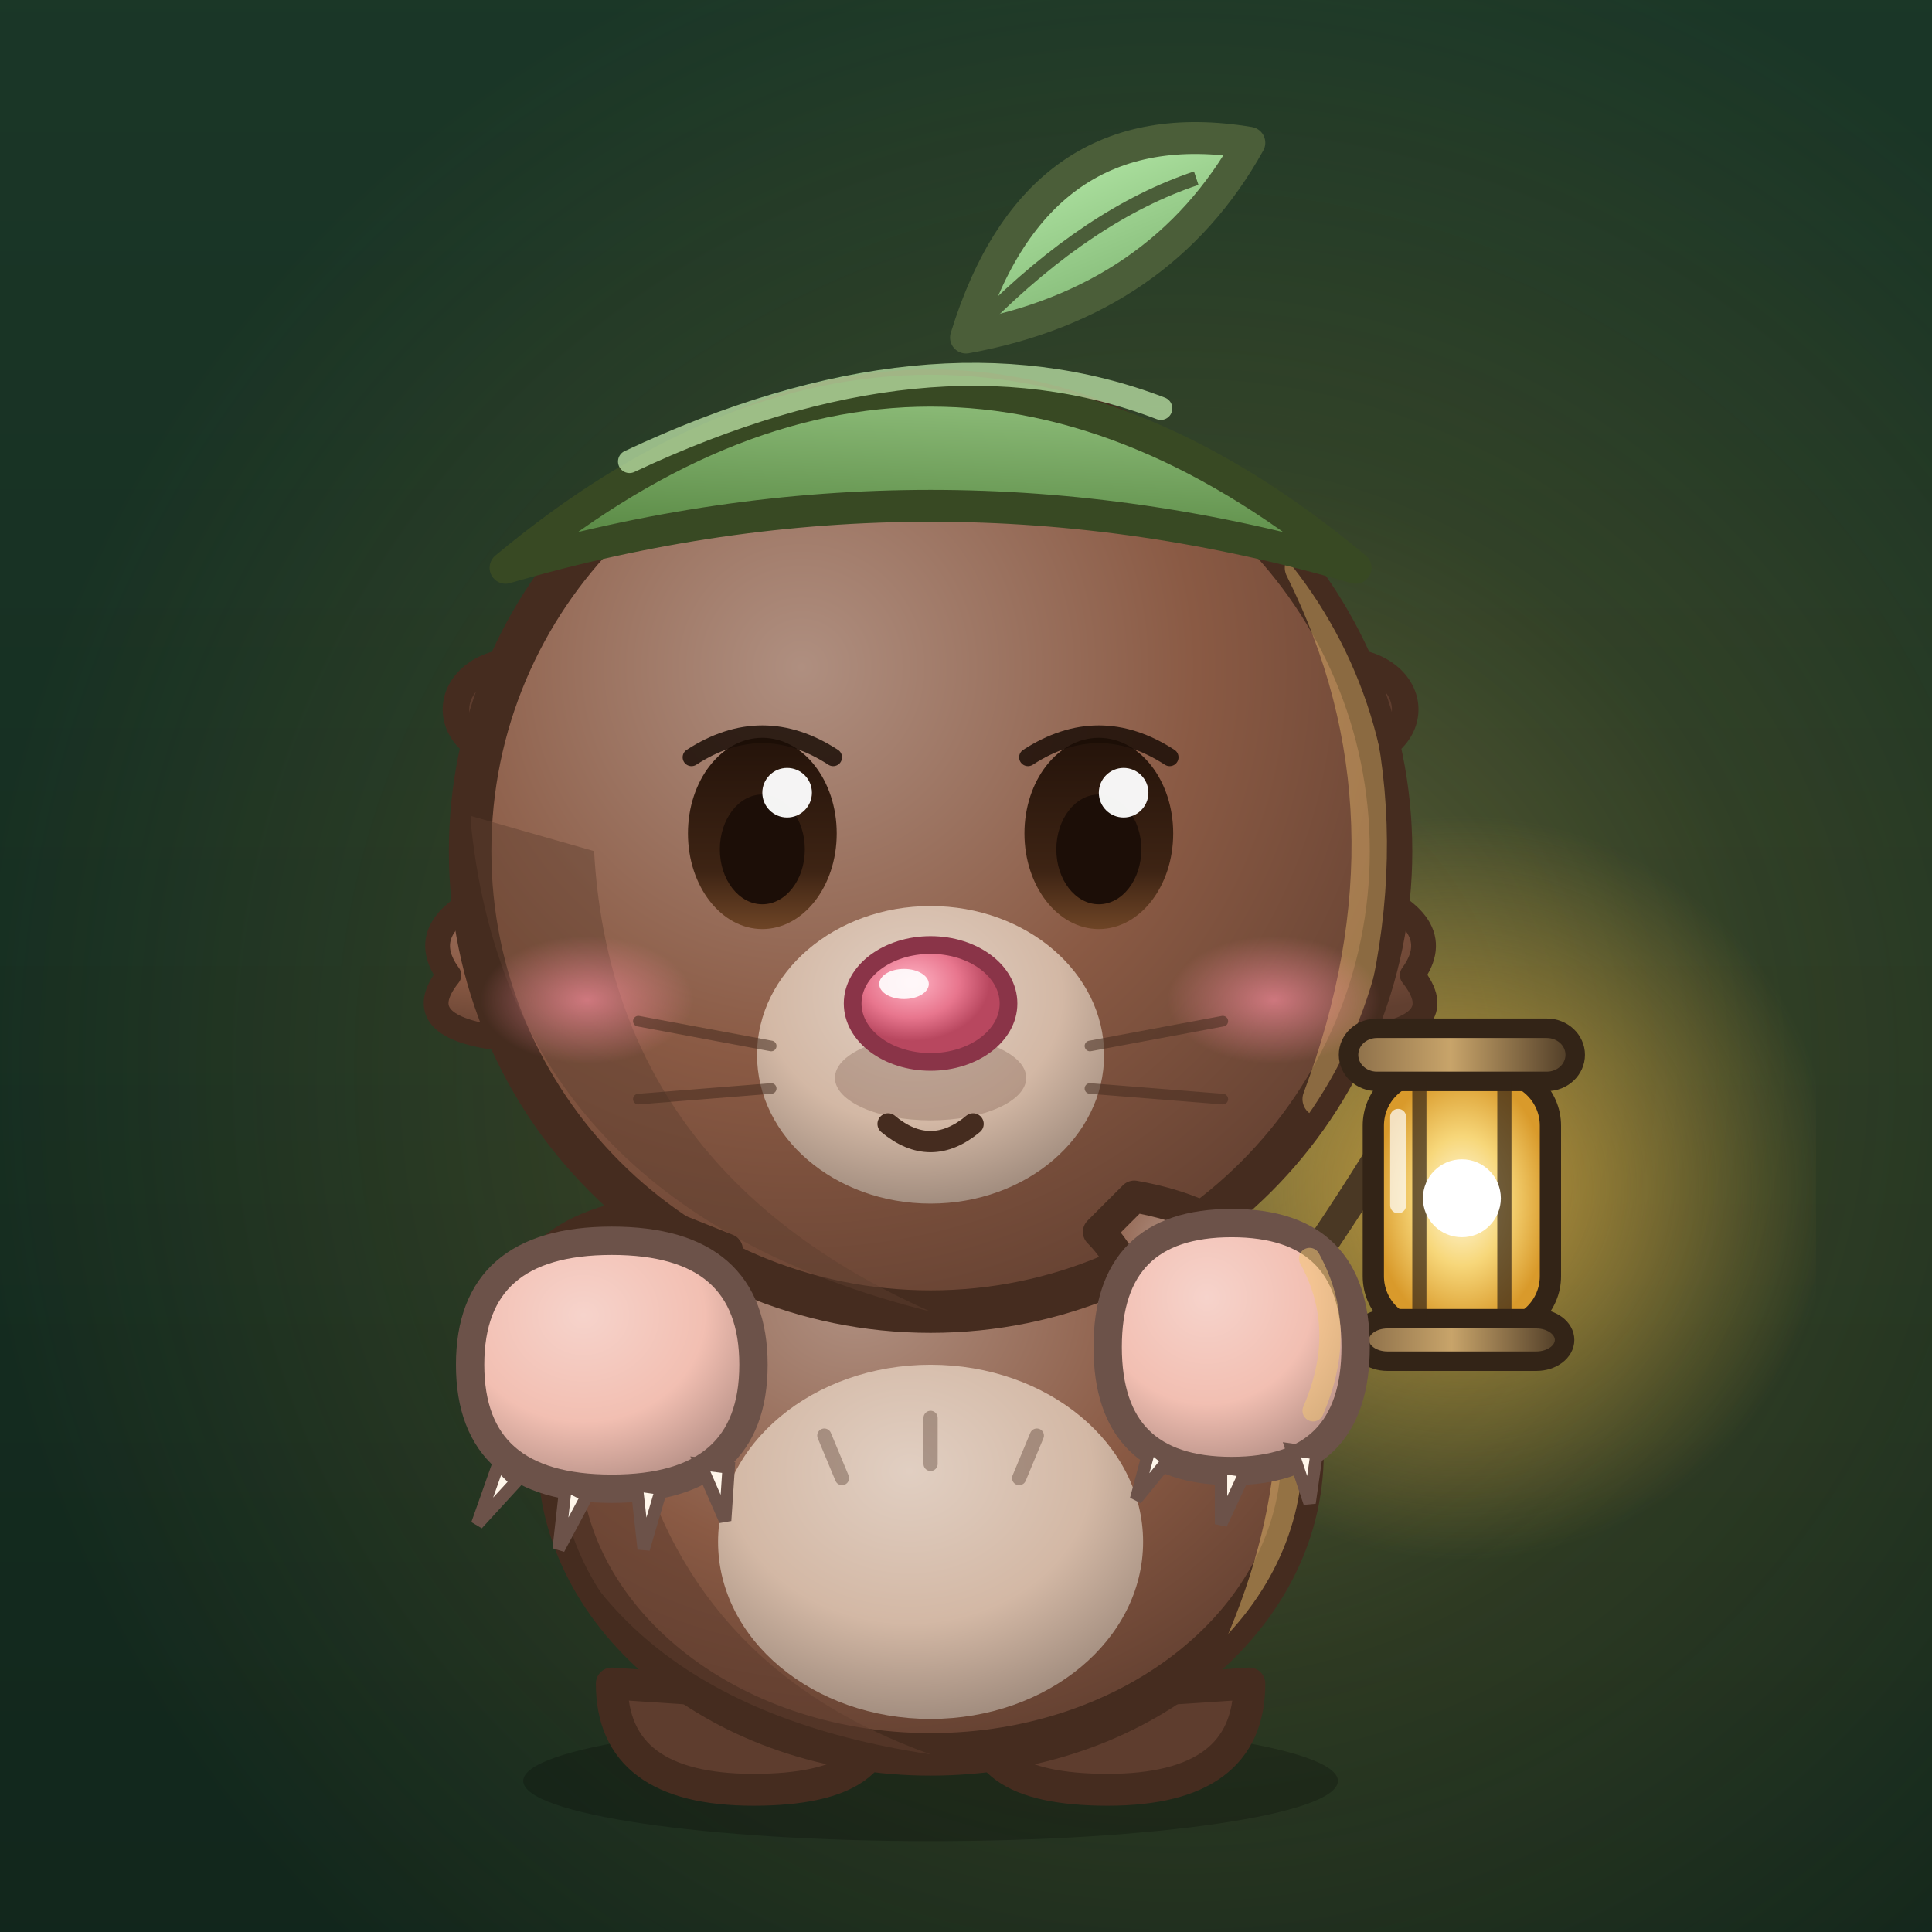
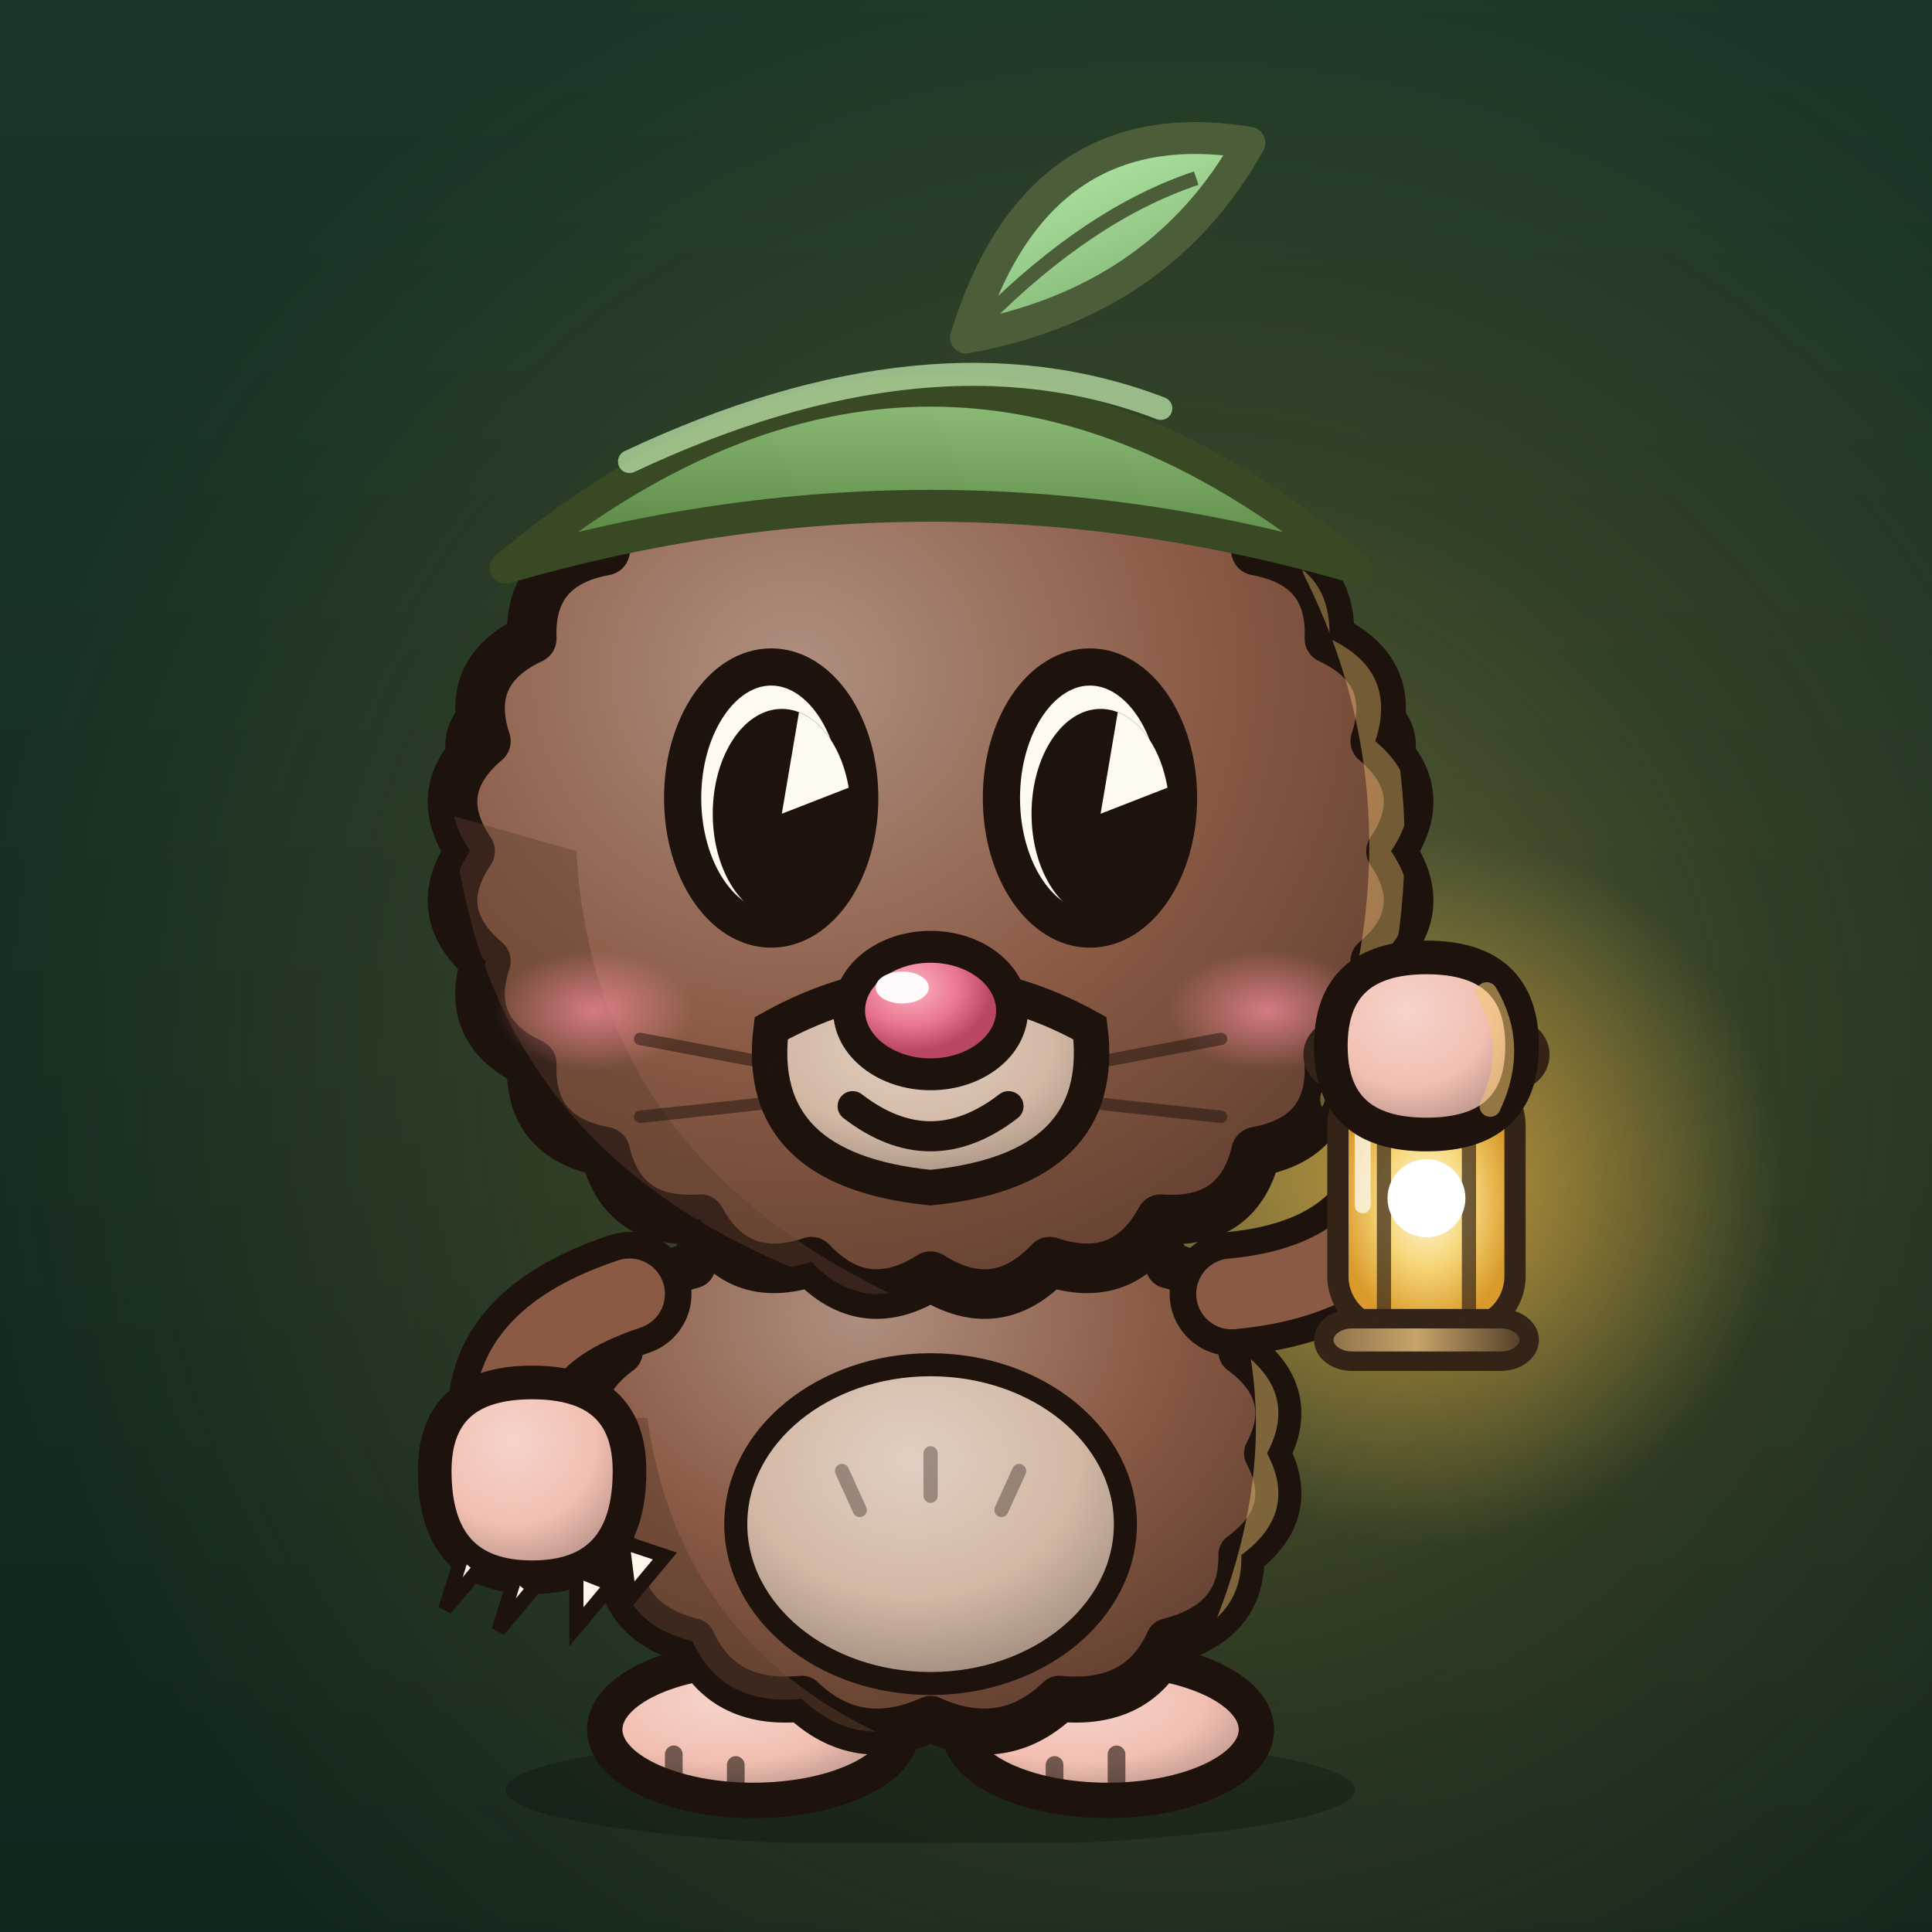
<svg xmlns="http://www.w3.org/2000/svg" viewBox="18 18 72 72">
  <defs>
    <linearGradient id="bg" x1="0" y1="1" x2="0" y2="0">
      <stop offset="0" stop-color="#0f2219" />
      <stop offset="1" stop-color="#1d3b2a" />
    </linearGradient>
    <radialGradient id="glow">
      <stop offset="0" stop-color="#ffd27a" stop-opacity=".35" />
      <stop offset=".5" stop-color="#f0b543" stop-opacity=".12" />
      <stop offset="1" stop-color="#f0b543" stop-opacity="0" />
    </radialGradient>
  </defs>
  <rect width="108" height="108" fill="url(#bg)" />
  <circle cx="62" cy="58" r="46" fill="url(#glow)" />
  <svg x="19.68" y="20.68" width="66" height="66" viewBox="0 0 100 100">
    <defs>
      <radialGradient id="dib0g">
        <stop offset="0" stop-color="#f0b543" stop-opacity=".7" />
        <stop offset="1" stop-color="#f0b543" stop-opacity="0" />
      </radialGradient>
      <radialGradient id="dib0h" cx="0.36" cy="0.3" r=".78">
        <stop offset="0" stop-color="#af8f80" />
        <stop offset=".55" stop-color="#8a5a44" />
        <stop offset="1" stop-color="#613f30" />
      </radialGradient>
      <radialGradient id="dib0b" cx="0.4" cy="0.25" r=".78">
        <stop offset="0" stop-color="#af8f80" />
        <stop offset=".55" stop-color="#8a5a44" />
        <stop offset="1" stop-color="#613f30" />
      </radialGradient>
      <radialGradient id="dib0c" cx="0.45" cy="0.3" r=".78">
        <stop offset="0" stop-color="#e1cfc2" />
        <stop offset=".55" stop-color="#d3b8a5" />
        <stop offset="1" stop-color="#948174" />
      </radialGradient>
      <radialGradient id="dib0p" cx="0.4" cy="0.3" r=".78">
        <stop offset="0" stop-color="#f6d3cb" />
        <stop offset=".55" stop-color="#f2bfb2" />
        <stop offset="1" stop-color="#a9867d" />
      </radialGradient>
-       <linearGradient id="dib0i" x1="0" y1="0" x2="0" y2="1">
-         <stop offset="0" stop-color="#24130a" />
-         <stop offset=".7" stop-color="#3e2414" />
-         <stop offset="1" stop-color="#6e4526" />
-       </linearGradient>
      <radialGradient id="dib0n" cx=".38" cy=".32">
        <stop offset="0" stop-color="#ffb3c4" />
        <stop offset=".6" stop-color="#e8768e" />
        <stop offset="1" stop-color="#b8475f" />
      </radialGradient>
      <radialGradient id="dib0k">
-         <stop offset="0" stop-color="#ff8fa3" stop-opacity=".65" />
+         <stop offset="0" stop-color="#ff8fa3" stop-opacity=".7" />
        <stop offset="1" stop-color="#ff8fa3" stop-opacity="0" />
      </radialGradient>
      <clipPath id="dib0B">
-         <ellipse cx="50" cy="78" rx="21" ry="17" />
+         <path d="M69.00 78.00 Q70.79 81.36 67.55 83.74 Q67.63 87.56 63.44 88.61 Q61.78 92.30 57.27 91.86 Q54.14 94.87 50.00 93.00 Q45.86 94.87 42.73 91.86 Q38.22 92.30 36.56 88.61 Q32.37 87.56 32.45 83.74 Q29.21 81.36 31.00 78.00 Q29.21 74.64 32.45 72.26 Q32.37 68.44 36.56 67.39 Q38.22 63.70 42.73 64.14 Q45.86 61.13 50.00 63.00 Q54.14 61.13 57.27 64.14 Q61.78 63.70 63.44 67.39 Q67.63 68.44 67.55 72.26 Q70.79 74.64 69.00 78.00 Z" />
      </clipPath>
      <clipPath id="dib0H">
-         <circle cx="50" cy="44" r="26" />
+         <path d="M76.00 44.00 Q78.36 47.47 75.11 50.21 Q76.42 54.18 72.52 56.00 Q72.69 60.19 68.38 60.97 Q67.41 65.10 63.00 64.78 Q60.94 68.58 56.73 67.18 Q53.73 70.37 50.00 68.00 Q46.27 70.37 43.27 67.18 Q39.06 68.58 37.00 64.78 Q32.59 65.10 31.62 60.97 Q27.31 60.19 27.48 56.00 Q23.58 54.18 24.89 50.21 Q21.64 47.47 24.00 44.00 Q21.64 40.53 24.89 37.79 Q23.58 33.82 27.48 32.00 Q27.31 27.81 31.62 27.03 Q32.59 22.90 37.00 23.22 Q39.06 19.42 43.27 20.82 Q46.27 17.63 50.00 20.00 Q53.73 17.63 56.73 20.82 Q60.94 19.42 63.00 23.22 Q67.41 22.90 68.38 27.03 Q72.69 27.81 72.52 32.00 Q76.42 33.82 75.11 37.79 Q78.36 40.53 76.00 44.00 Z" />
      </clipPath>
    </defs>
-     <ellipse cx="50" cy="96.5" rx="23" ry="3.4" fill="#000" opacity=".22" />
-     <circle cx="80" cy="63" r="21" fill="url(#dib0g)">
-       <animate attributeName="r" values="19;22;19" dur="2.6s" repeatCount="indefinite" />
+     <ellipse cx="50" cy="97" rx="24" ry="3.2" fill="#000" opacity=".24" />
+     <circle cx="78" cy="63" r="20" fill="url(#dib0g)">
+       <animate attributeName="r" values="18;21;18" dur="2.6s" repeatCount="indefinite" />
    </circle>
    <g>
      <animateTransform attributeName="transform" type="translate" values="0 0;0 -1.4;0 0" dur="3.2s" repeatCount="indefinite" calcMode="spline" keySplines=".45 0 .55 1;.45 0 .55 1" />
-       <path d="M32 91 Q32 97 40 97 Q48 97 47 92 Z M68 91 Q68 97 60 97 Q52 97 53 92 Z" fill="#5e3d2e" stroke="#452c1f" stroke-width="1.8" stroke-linejoin="round" />
-       <ellipse cx="50" cy="78" rx="21" ry="17" fill="url(#dib0b)" stroke="#452c1f" stroke-width="2.4" />
+       <ellipse cx="40" cy="93.6" rx="8.4" ry="4" fill="url(#dib0p)" stroke="#1d120c" stroke-width="2" />
+       <ellipse cx="60" cy="93.6" rx="8.4" ry="4" fill="url(#dib0p)" stroke="#1d120c" stroke-width="2" />
+       <path d="M35.5 95 v1.6 M39 95.6 v1.6 M57 95.6 v1.6 M60.5 95 v1.6" stroke="#1d120c" stroke-width="1" stroke-linecap="round" opacity=".6" />
+       <path d="M69.00 78.00 Q70.79 81.36 67.55 83.74 Q67.63 87.56 63.44 88.61 Q61.78 92.30 57.27 91.86 Q54.14 94.87 50.00 93.00 Q45.86 94.87 42.73 91.86 Q38.22 92.30 36.56 88.61 Q32.37 87.56 32.45 83.74 Q29.21 81.36 31.00 78.00 Q29.21 74.64 32.45 72.26 Q32.37 68.44 36.56 67.39 Q38.22 63.70 42.73 64.14 Q45.86 61.13 50.00 63.00 Q54.14 61.13 57.27 64.14 Q61.78 63.70 63.44 67.39 Q67.63 68.44 67.55 72.26 Q70.79 74.64 69.00 78.00 Z" fill="url(#dib0b)" stroke="#1d120c" stroke-width="2.6" stroke-linejoin="round" />
      <g clip-path="url(#dib0B)">
-         <path d="M27 76 Q30 92 50 95 Q36 90 33 76 Z" fill="#5e3d2e" opacity=".55" />
-         <ellipse cx="50" cy="83" rx="12" ry="10" fill="url(#dib0c)" />
-         <path d="M68.5 66 Q73 77 67 90" stroke="#f4c872" stroke-width="1.8" fill="none" opacity=".45" stroke-linecap="round" />
-         <g stroke="#452c1f" stroke-width=".8" opacity=".35" stroke-linecap="round">
-           <path d="M44 77 l1 2.4 M50 76 v2.6 M56 77 l-1 2.4" />
+         <path d="M28 76 Q31 92 50 95 Q36 90 34 76 Z" fill="#5e3d2e" opacity=".5" />
+         <path d="M67 66 Q72 77 66 90" stroke="#f4c872" stroke-width="1.8" fill="none" opacity=".45" stroke-linecap="round" />
+       </g>
+       <ellipse cx="50" cy="82" rx="11" ry="9" fill="url(#dib0c)" stroke="#1d120c" stroke-width="1.3" />
+       <g stroke="#1d120c" stroke-width=".8" opacity=".35" stroke-linecap="round">
+         <path d="M45 79 l1 2.2 M50 78 v2.4 M55 79 l-1 2.2" />
+       </g>
+       <ellipse cx="26.8" cy="38" rx="3.4" ry="2.8" fill="#5e3d2e" stroke="#1d120c" stroke-width="1.6" />
+       <ellipse cx="73.2" cy="38" rx="3.4" ry="2.8" fill="#5e3d2e" stroke="#1d120c" stroke-width="1.6" />
+       <path d="M76.00 44.00 Q78.36 47.47 75.11 50.21 Q76.42 54.18 72.52 56.00 Q72.69 60.19 68.38 60.97 Q67.41 65.10 63.00 64.78 Q60.94 68.58 56.73 67.18 Q53.73 70.37 50.00 68.00 Q46.27 70.37 43.27 67.18 Q39.06 68.58 37.00 64.78 Q32.59 65.10 31.62 60.97 Q27.31 60.19 27.48 56.00 Q23.58 54.18 24.89 50.21 Q21.64 47.47 24.00 44.00 Q21.64 40.53 24.89 37.79 Q23.58 33.82 27.48 32.00 Q27.31 27.81 31.62 27.03 Q32.59 22.90 37.00 23.22 Q39.06 19.42 43.27 20.82 Q46.27 17.63 50.00 20.00 Q53.73 17.63 56.73 20.82 Q60.94 19.42 63.00 23.22 Q67.41 22.90 68.38 27.03 Q72.69 27.81 72.52 32.00 Q76.42 33.82 75.11 37.79 Q78.36 40.53 76.00 44.00 Z" fill="url(#dib0h)" stroke="#1d120c" stroke-width="2.8" stroke-linejoin="round" />
+       <g clip-path="url(#dib0H)">
+         <path d="M23 42 Q25 64 50 70 Q31 62 30 44 Z" fill="#5e3d2e" opacity=".42" />
+         <path d="M72 28 Q79 42 73 58" stroke="#f4c872" stroke-width="2" fill="none" opacity=".4" stroke-linecap="round" />
+         <path d="M35 23 Q43 18 52 19" stroke="#ffffff" stroke-width="2" opacity=".22" fill="none" stroke-linecap="round" />
+       </g>
+       <g transform="translate(41 41)">
+         <g>
+           <animateTransform attributeName="transform" type="scale" values="1 1;1 1;1 .1;1 1" keyTimes="0;.94;.97;1" dur="4.4s" repeatCount="indefinite" />
+           <ellipse rx="5" ry="7.4" fill="#fffaf0" stroke="#1d120c" stroke-width="2.1" />
+           <ellipse cx="0.6" cy="0.888" rx="3.9" ry="5.92" fill="#1d120c" />
+           <path d="M0.6 0.888 L1.57 -4.846 A3.9 5.92 0 0 1 4.377 -0.584 Z" fill="#fffaf0" />
        </g>
      </g>
-       <ellipse cx="26.6" cy="36" rx="3.4" ry="2.7" fill="#5e3d2e" stroke="#452c1f" stroke-width="1.5" />
-       <ellipse cx="73.4" cy="36" rx="3.4" ry="2.7" fill="#5e3d2e" stroke="#452c1f" stroke-width="1.5" />
-       <path d="M26 46 Q20.6 48 22.8 51 Q20.4 54 26 54.6 Z M74 46 Q79.4 48 77.2 51 Q79.6 54 74 54.6 Z" fill="url(#dib0h)" stroke="#452c1f" stroke-width="1.4" stroke-linejoin="round" />
-       <circle cx="50" cy="44" r="26" fill="url(#dib0h)" stroke="#452c1f" stroke-width="2.4" />
-       <g clip-path="url(#dib0H)">
-         <path d="M24 42 Q26 64 50 70 Q32 62 31 44 Z" fill="#5e3d2e" opacity=".45" />
-         <path d="M71 28 Q78 42 72 58" stroke="#f4c872" stroke-width="2" fill="none" opacity=".4" stroke-linecap="round" />
-         <path d="M36 23 Q44 18 53 19" stroke="#ffffff" stroke-width="2" opacity=".22" fill="none" stroke-linecap="round" />
-       </g>
-       <ellipse cx="50" cy="55.5" rx="9.8" ry="8.4" fill="url(#dib0c)" />
-       <ellipse cx="50" cy="56.8" rx="5.4" ry="2.4" fill="#5e3d2e" opacity=".25" />
-       <g transform="translate(40.5 43)">
+       <g transform="translate(59 41)">
        <g>
-           <animateTransform attributeName="transform" type="scale" values="1 1;1 1;1 .08;1 1" keyTimes="0;.93;.96;1" dur="4.8s" begin="0s" repeatCount="indefinite" />
-           <ellipse rx="4.2" ry="5.4" fill="url(#dib0i)" />
-           <ellipse cy=".9" rx="2.4" ry="3.1" fill="#1c0e07" />
-           <circle cx="1.4" cy="-2.3" r="1.4" fill="#fff" opacity=".95" />
-           <path d="M-4 -4.3 Q0 -6.9 4 -4.3" stroke="#1a0d06" stroke-width="1" fill="none" stroke-linecap="round" opacity=".85" />
+           <animateTransform attributeName="transform" type="scale" values="1 1;1 1;1 .1;1 1" keyTimes="0;.94;.97;1" dur="4.4s" repeatCount="indefinite" />
+           <ellipse rx="5" ry="7.4" fill="#fffaf0" stroke="#1d120c" stroke-width="2.1" />
+           <ellipse cx="0.6" cy="0.888" rx="3.9" ry="5.92" fill="#1d120c" />
+           <path d="M0.6 0.888 L1.57 -4.846 A3.9 5.92 0 0 1 4.377 -0.584 Z" fill="#fffaf0" />
        </g>
      </g>
-       <g transform="translate(59.5 43)">
-         <g>
-           <animateTransform attributeName="transform" type="scale" values="1 1;1 1;1 .08;1 1" keyTimes="0;.93;.96;1" dur="4.8s" begin="0s" repeatCount="indefinite" />
-           <ellipse rx="4.2" ry="5.4" fill="url(#dib0i)" />
-           <ellipse cy=".9" rx="2.4" ry="3.1" fill="#1c0e07" />
-           <circle cx="1.4" cy="-2.3" r="1.4" fill="#fff" opacity=".95" />
-           <path d="M-4 -4.3 Q0 -6.9 4 -4.3" stroke="#1a0d06" stroke-width="1" fill="none" stroke-linecap="round" opacity=".85" />
-         </g>
-       </g>
-       <ellipse cx="30.6" cy="52.4" rx="6" ry="3.6" fill="url(#dib0k)" />
-       <ellipse cx="69.4" cy="52.4" rx="6" ry="3.6" fill="url(#dib0k)" />
-       <ellipse cx="50" cy="52.6" rx="4.4" ry="3.3" fill="url(#dib0n)" stroke="#8a3448" stroke-width="1" />
-       <ellipse cx="48.5" cy="51.5" rx="1.4" ry=".85" fill="#fff" opacity=".9" />
-       <path d="M47.6 59.4 Q50 61.4 52.4 59.4" stroke="#452c1f" stroke-width="1.2" fill="none" stroke-linecap="round" />
-       <g stroke="#452c1f" stroke-width=".6" opacity=".55" stroke-linecap="round">
-         <path d="M41 55 L33.5 53.6 M41 57.4 L33.5 58" />
-         <path d="M59 55 L66.5 53.6 M59 57.4 L66.5 58" />
+       <ellipse cx="31" cy="53" rx="5.6" ry="3.4" fill="url(#dib0k)" />
+       <ellipse cx="69" cy="53" rx="5.6" ry="3.4" fill="url(#dib0k)" />
+       <path d="M41 54 Q50 49 59 54 Q60 62 50 63 Q40 62 41 54 Z" fill="url(#dib0c)" stroke="#1d120c" stroke-width="2" />
+       <ellipse cx="50" cy="53" rx="4.6" ry="3.6" fill="url(#dib0n)" stroke="#1d120c" stroke-width="1.8" />
+       <ellipse cx="48.4" cy="51.7" rx="1.5" ry=".9" fill="#fff" opacity=".95" />
+       <path d="M45.6 58.4 Q50 61.8 54.4 58.4" stroke="#1d120c" stroke-width="1.7" fill="none" stroke-linecap="round" />
+       <g stroke="#1d120c" stroke-width=".7" opacity=".5" stroke-linecap="round">
+         <path d="M41 56 L33.6 54.6 M41 58.2 L33.6 59" />
+         <path d="M59 56 L66.4 54.6 M59 58.2 L66.4 59" />
      </g>
      <g>
        <animateTransform attributeName="transform" type="rotate" values="-2 50 22;2 50 22;-2 50 22" dur="4s" repeatCount="indefinite" />
        <defs>
          <linearGradient id="dib0tl" gradientTransform="rotate(100 .5 .5)">
            <stop offset="0" stop-color="#8fbe7b" />
            <stop offset="1" stop-color="#53833e" />
          </linearGradient>
          <linearGradient id="dib0ts" gradientTransform="rotate(60 .5 .5)">
            <stop offset="0" stop-color="#b4e8a7" />
            <stop offset="1" stop-color="#79af6c" />
          </linearGradient>
        </defs>
        <path d="M26 28 Q50 8 74 28 Q50 21 26 28 Z" fill="url(#dib0tl)" stroke="#384923" stroke-width="1.8" stroke-linejoin="round" />
        <path d="M33 22 Q50 14 63 19" stroke="#c7f0b0" stroke-width="1.3" fill="none" opacity=".7" stroke-linecap="round" />
        <path d="M52 15 Q56 2 68 4 Q63 13 52 15 Z" fill="url(#dib0ts)" stroke="#4b5e39" stroke-width="1.8" stroke-linejoin="round" />
        <path d="M53 14 Q59 8 65 6" stroke="#4b5e39" stroke-width=".8" fill="none" />
      </g>
-       <path d="M33.5 64.5 Q25 66 27 74 L36 74 Q36 69 38.5 66.5 Z" fill="url(#dib0b)" stroke="#452c1f" stroke-width="1.8" stroke-linejoin="round" />
-       <path d="M24 73 Q24 66 32 66 Q40 66 40 73 Q40 80 32 80 Q24 80 24 73 Z" fill="url(#dib0p)" stroke="#6c5249" stroke-width="1.6" />
-       <g fill="#fff6ea" stroke="#6c5249" stroke-width=".7">
-         <path d="M25.6 78.6 l-1.2 3.4 l2.2 -2.4 Z M29.4 79.8 l-.4 3.6 l1.6 -3 Z M33.4 79.8 l.4 3.6 l1 -3.4 Z M37 78.6 l1.4 3.2 l.2 -3 Z" />
+       <path d="M33 69 Q24 72 27 79" stroke="#1d120c" stroke-width="7" fill="none" stroke-linecap="round" />
+       <path d="M33 69 Q24 72 27 79" stroke="#8a5a44" stroke-width="4" fill="none" stroke-linecap="round" />
+       <path d="M22 79 Q22 74 27.5 74 Q33 74 33 79 Q33 85 27.5 85 Q22 85 22 79 Z" fill="url(#dib0p)" stroke="#1d120c" stroke-width="1.9" />
+       <g fill="#fff6ea" stroke="#1d120c" stroke-width=".8">
+         <path d="M23.6 83.6 l-1 3.2 l2 -2.4 Z" />
+         <path d="M26.6 84.8 l-1 3.2 l2 -2.4 Z" />
+         <path d="M30 84.6 l0 3.2 l2 -2.4 Z" />
+         <path d="M32.6 83 l0.4 3.2 l2 -2.4 Z" />
      </g>
-       <path d="M68 72 Q74 64 79 55" stroke="#4a3824" stroke-width="1.7" fill="none" />
+       <path d="M67 69 Q78 68 78 57" stroke="#1d120c" stroke-width="7" fill="none" stroke-linecap="round" />
+       <path d="M67 69 Q78 68 78 57" stroke="#8a5a44" stroke-width="4" fill="none" stroke-linecap="round" />
      <g>
-         <animateTransform attributeName="transform" type="rotate" values="-4 79 54;4 79 54;-4 79 54" dur="3.2s" repeatCount="indefinite" />
-         <defs>
-           <linearGradient id="dib0Lm" x1="0" x2="1">
-             <stop offset="0" stop-color="#8a6d48" />
-             <stop offset=".45" stop-color="#c8a46a" />
-             <stop offset="1" stop-color="#4a3824" />
-           </linearGradient>
-           <radialGradient id="dib0La">
-             <stop offset="0" stop-color="#fffbe6" />
-             <stop offset=".5" stop-color="#f7d77a" />
-             <stop offset="1" stop-color="#d99a2b" />
-           </radialGradient>
-         </defs>
-         <rect x="75" y="56.5" width="10" height="14.5" rx="3" fill="url(#dib0La)" stroke="#332417" stroke-width="1.2" />
-         <rect x="73.6" y="54" width="12.8" height="3" rx="1.6" fill="url(#dib0Lm)" stroke="#332417" stroke-width="1.1" />
-         <rect x="74.2" y="70.4" width="11.6" height="2.4" rx="1.6" fill="url(#dib0Lm)" stroke="#332417" stroke-width="1.1" />
-         <path d="M77.6 57 V70.4 M82.4 57 V70.4" stroke="#332417" stroke-width=".8" opacity=".7" />
-         <circle cx="80" cy="63.6" r="2.2" fill="#fff" />
-         <path d="M76.4 59 V64" stroke="#fff" stroke-width=".9" opacity=".7" stroke-linecap="round" />
+         <animateTransform attributeName="transform" type="rotate" values="-4 78 54;4 78 54;-4 78 54" dur="3.2s" repeatCount="indefinite" />
+         <g transform="translate(-2 0)">
+           <defs>
+             <linearGradient id="dib0Lm" x1="0" x2="1">
+               <stop offset="0" stop-color="#8a6d48" />
+               <stop offset=".45" stop-color="#c8a46a" />
+               <stop offset="1" stop-color="#4a3824" />
+             </linearGradient>
+             <radialGradient id="dib0La">
+               <stop offset="0" stop-color="#fffbe6" />
+               <stop offset=".5" stop-color="#f7d77a" />
+               <stop offset="1" stop-color="#d99a2b" />
+             </radialGradient>
+           </defs>
+           <rect x="75" y="56.5" width="10" height="14.5" rx="3" fill="url(#dib0La)" stroke="#332417" stroke-width="1.2" />
+           <rect x="73.6" y="54" width="12.8" height="3" rx="1.6" fill="url(#dib0Lm)" stroke="#332417" stroke-width="1.1" />
+           <rect x="74.2" y="70.4" width="11.6" height="2.4" rx="1.6" fill="url(#dib0Lm)" stroke="#332417" stroke-width="1.1" />
+           <path d="M77.6 57 V70.4 M82.4 57 V70.4" stroke="#332417" stroke-width=".8" opacity=".7" />
+           <circle cx="80" cy="63.6" r="2.2" fill="#fff" />
+           <path d="M76.4 59 V64" stroke="#fff" stroke-width=".9" opacity=".7" stroke-linecap="round" />
+         </g>
      </g>
-       <path d="M61.5 63.5 Q70 65 70 72 L62 73 Q62 68 59.5 65.5 Z" fill="url(#dib0b)" stroke="#452c1f" stroke-width="1.8" stroke-linejoin="round" />
-       <path d="M60 72 Q60 65 67 65 Q74 65 74 72 Q74 79 67 79 Q60 79 60 72 Z" fill="url(#dib0p)" stroke="#6c5249" stroke-width="1.6" />
-       <path d="M71.4 67 Q73.6 71 71.6 75.6" stroke="#f4c872" stroke-width="1.2" fill="none" opacity=".5" stroke-linecap="round" />
-       <g fill="#fff6ea" stroke="#6c5249" stroke-width=".7">
-         <path d="M62.4 77.6 l-.8 3 l1.8 -2.2 Z M66.4 78.8 l0 3.2 l1.4 -3 Z M70.4 77.8 l1 3 l.4 -2.8 Z" />
-       </g>
+       <path d="M72.6 55 Q72.6 50 78 50 Q83.4 50 83.4 55 Q83.4 60 78 60 Q72.6 60 72.6 55 Z" fill="url(#dib0p)" stroke="#1d120c" stroke-width="1.9" />
+       <path d="M81.4 52 Q83.2 55 81.6 58.4" stroke="#f4c872" stroke-width="1.2" fill="none" opacity=".55" stroke-linecap="round" />
    </g>
  </svg>
</svg>
